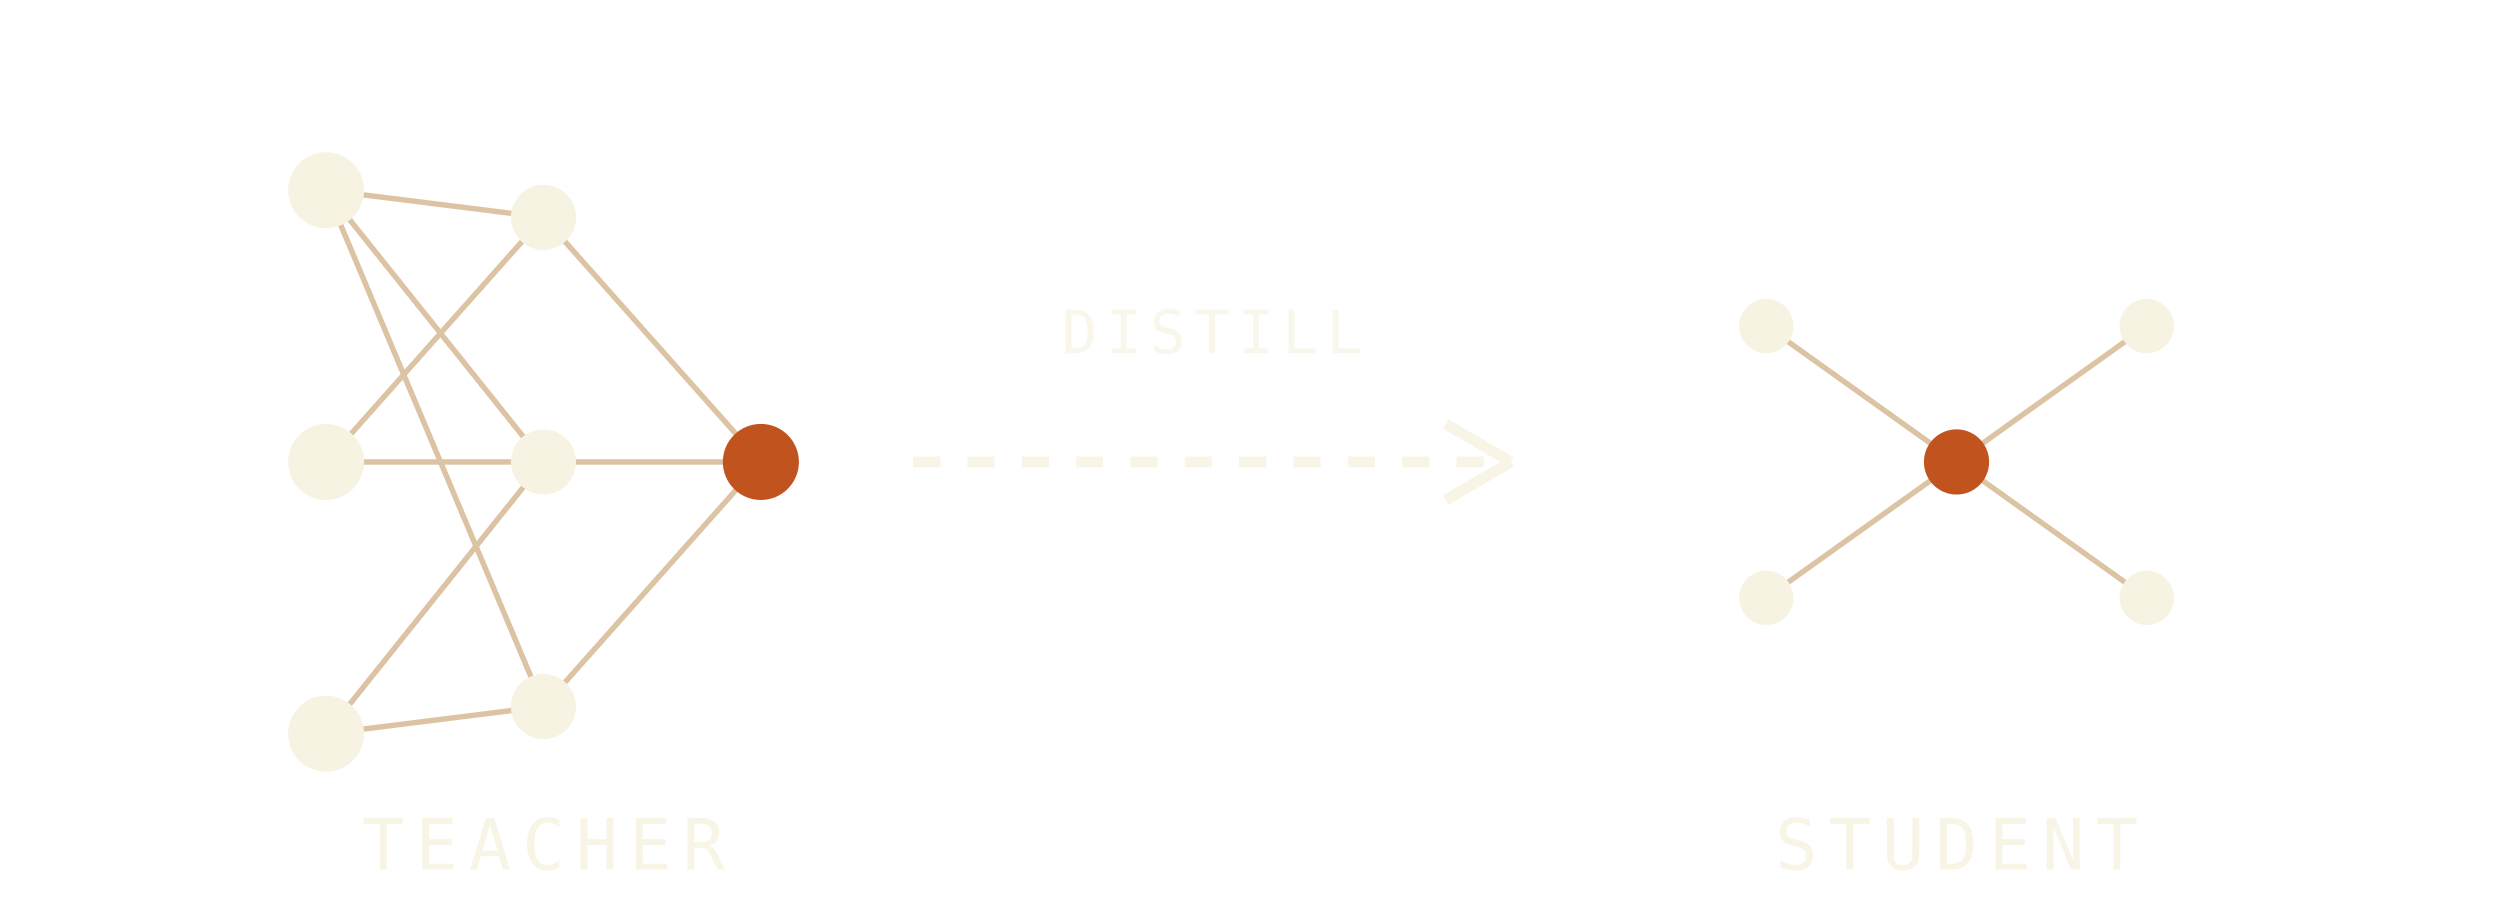
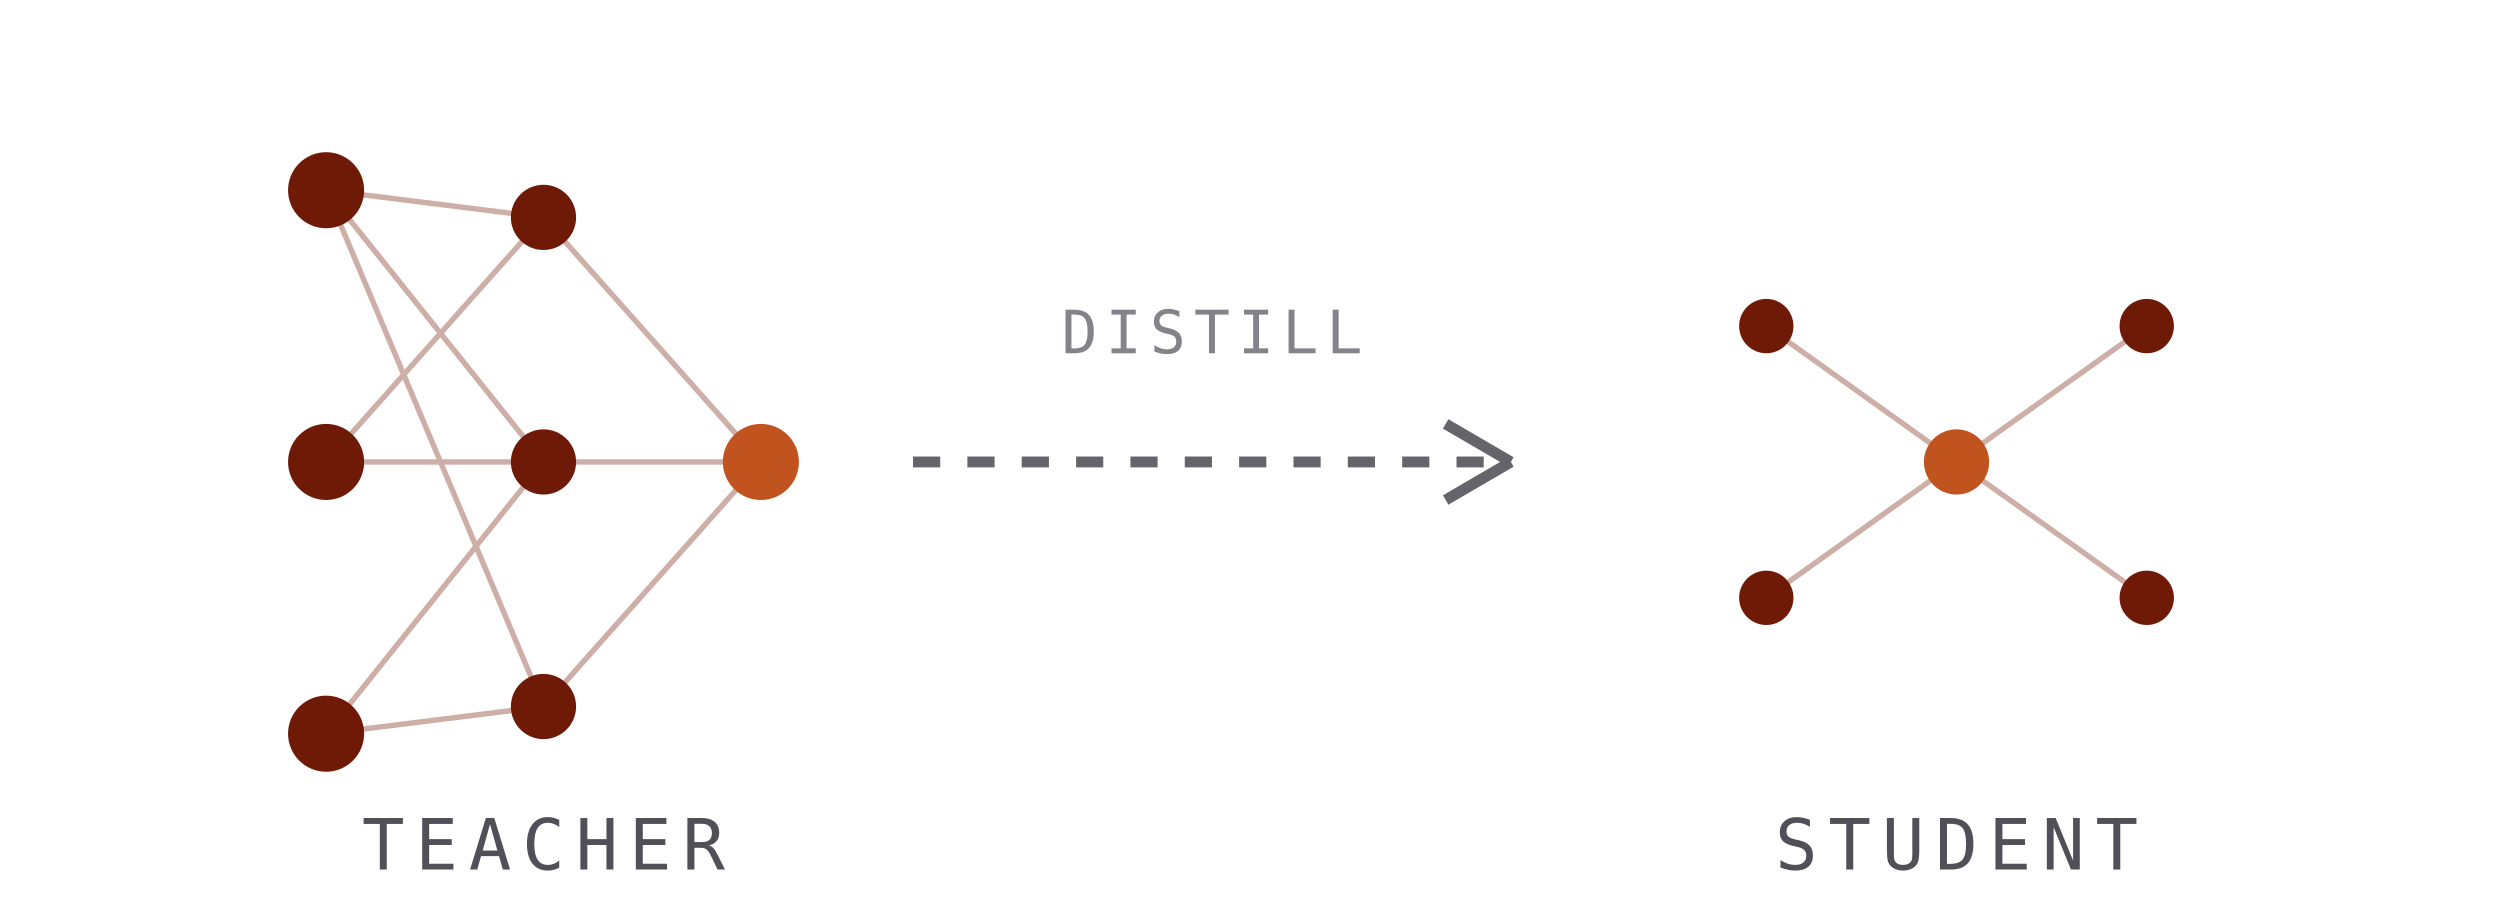
<svg xmlns="http://www.w3.org/2000/svg" viewBox="0 0 460 170" width="460" height="170">
-   <g stroke="#d2b48c" stroke-width="1" opacity="0.8">
+   <g stroke="#6f1a07" stroke-width="1" opacity="0.35">
    <line x1="60" y1="35" x2="100" y2="85" />
    <line x1="60" y1="85" x2="100" y2="85" />
    <line x1="60" y1="135" x2="100" y2="85" />
    <line x1="60" y1="35" x2="100" y2="40" />
    <line x1="60" y1="85" x2="100" y2="40" />
    <line x1="60" y1="35" x2="100" y2="130" />
    <line x1="60" y1="135" x2="100" y2="130" />
    <line x1="100" y1="40" x2="140" y2="85" />
    <line x1="100" y1="85" x2="140" y2="85" />
    <line x1="100" y1="130" x2="140" y2="85" />
  </g>
-   <g fill="#f7f3e3">
+   <g fill="#6f1a07">
    <circle cx="60" cy="35" r="7" />
    <circle cx="60" cy="85" r="7" />
    <circle cx="60" cy="135" r="7" />
    <circle cx="100" cy="40" r="6" />
    <circle cx="100" cy="85" r="6" />
    <circle cx="100" cy="130" r="6" />
    <circle cx="140" cy="85" r="7" fill="#c1531f" />
  </g>
-   <text x="100" y="160" text-anchor="middle" font-family="monospace" font-size="13" letter-spacing="2" fill="#f7f3e3" opacity="0.85">TEACHER</text>
-   <g stroke="#f7f3e3" stroke-width="2" opacity="0.9">
+   <text x="100" y="160" text-anchor="middle" font-family="monospace" font-size="13" letter-spacing="2" fill="#33303a" opacity="0.85">TEACHER</text>
+   <g stroke="#33303a" stroke-width="2" opacity="0.75">
    <line x1="168" y1="85" x2="278" y2="85" stroke-dasharray="5 5" />
    <path d="M278 85 L266 78 M278 85 L266 92" fill="none" />
  </g>
-   <text x="223" y="65" text-anchor="middle" font-family="monospace" font-size="11" letter-spacing="1.5" fill="#f7f3e3" opacity="0.7">DISTILL</text>
-   <g stroke="#d2b48c" stroke-width="1" opacity="0.8">
+   <text x="223" y="65" text-anchor="middle" font-family="monospace" font-size="11" letter-spacing="1.5" fill="#33303a" opacity="0.6">DISTILL</text>
+   <g stroke="#6f1a07" stroke-width="1" opacity="0.35">
    <line x1="325" y1="60" x2="360" y2="85" />
    <line x1="325" y1="110" x2="360" y2="85" />
    <line x1="360" y1="85" x2="395" y2="60" />
    <line x1="360" y1="85" x2="395" y2="110" />
  </g>
-   <g fill="#f7f3e3">
+   <g fill="#6f1a07">
    <circle cx="325" cy="60" r="5" />
    <circle cx="325" cy="110" r="5" />
    <circle cx="360" cy="85" r="6" fill="#c1531f" />
    <circle cx="395" cy="60" r="5" />
    <circle cx="395" cy="110" r="5" />
  </g>
-   <text x="360" y="160" text-anchor="middle" font-family="monospace" font-size="13" letter-spacing="2" fill="#f7f3e3" opacity="0.85">STUDENT</text>
+   <text x="360" y="160" text-anchor="middle" font-family="monospace" font-size="13" letter-spacing="2" fill="#33303a" opacity="0.85">STUDENT</text>
</svg>
